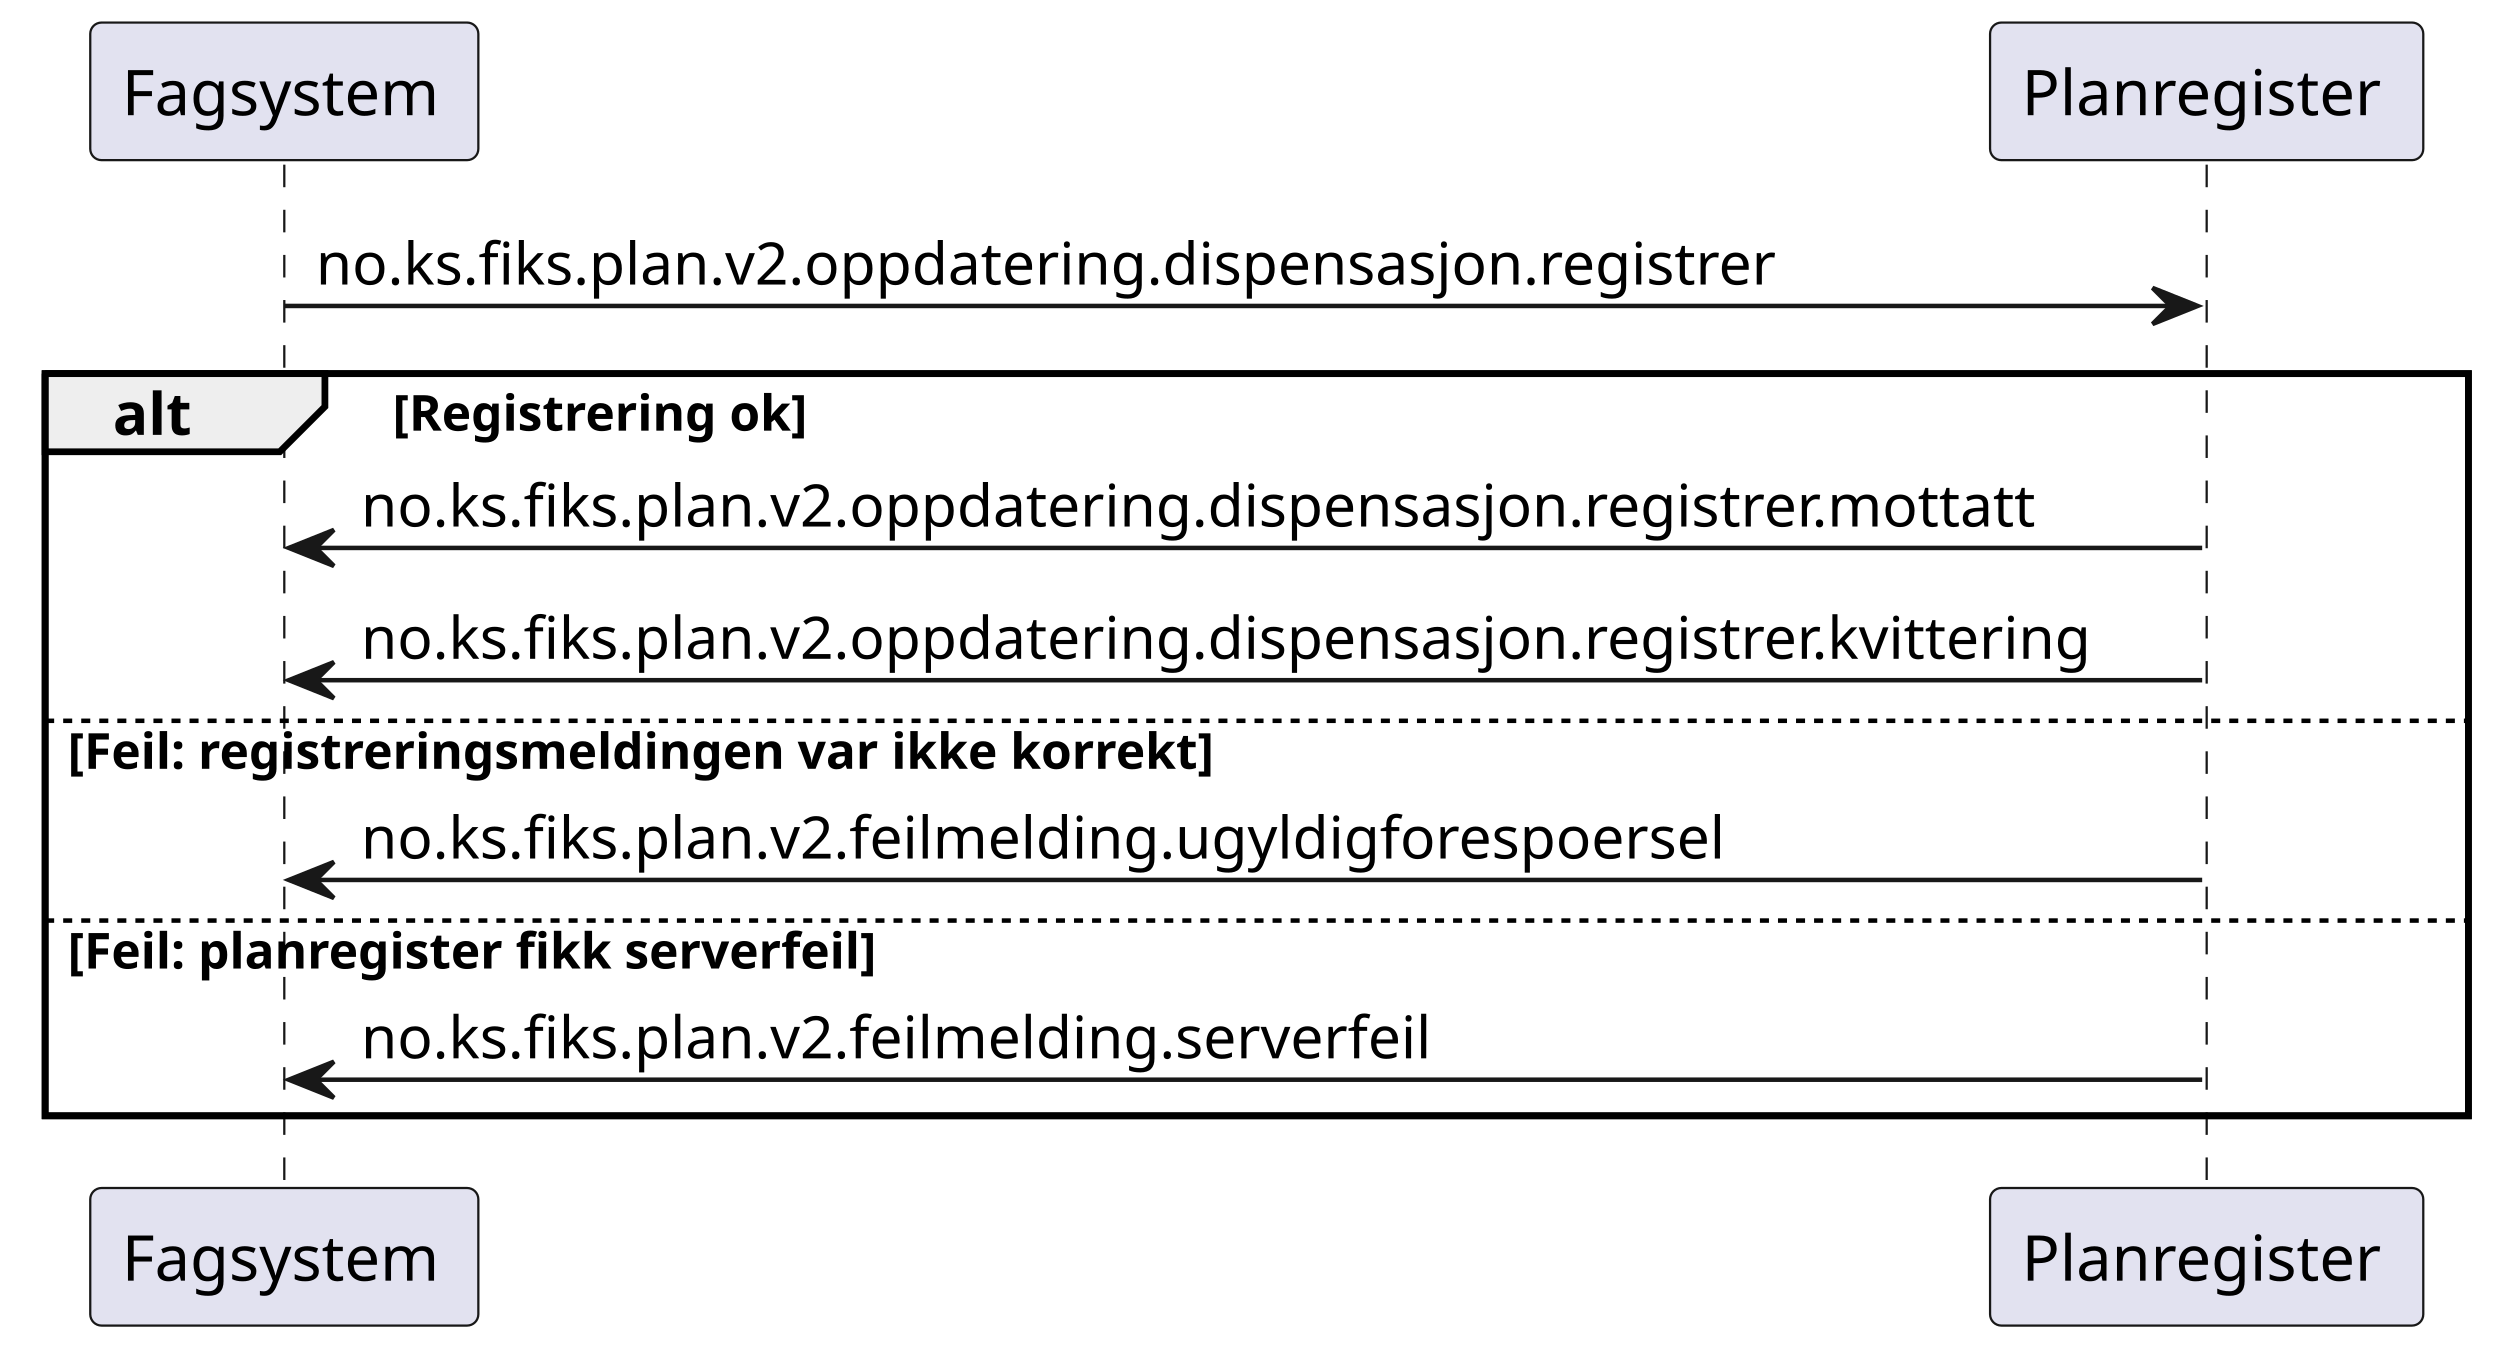
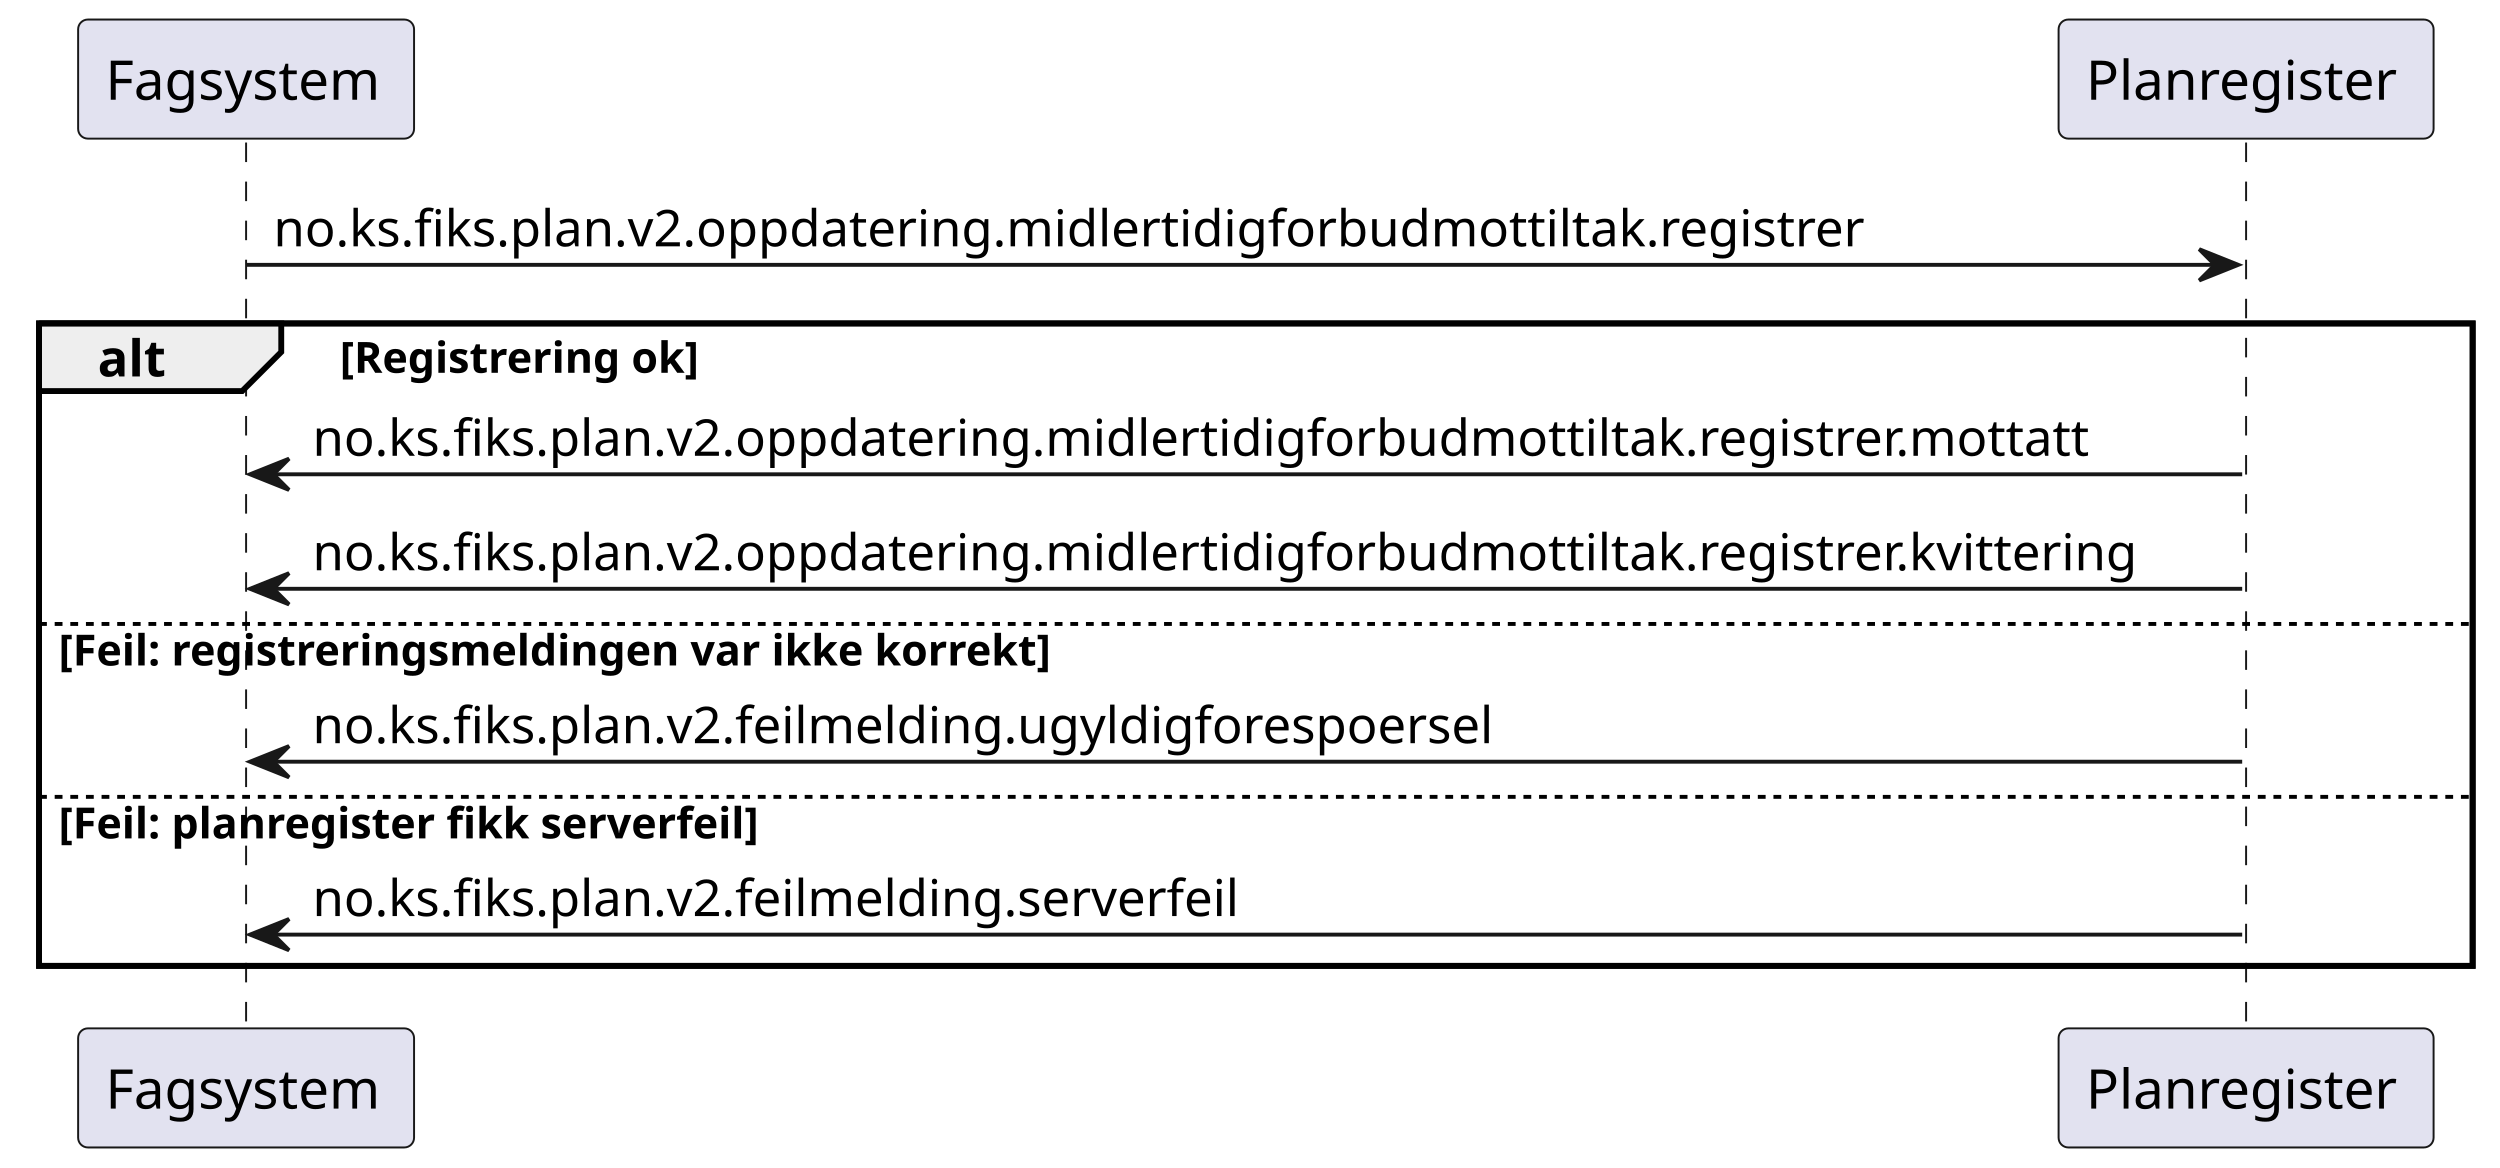
- <svg xmlns="http://www.w3.org/2000/svg" contentStyleType="text/css" height="299px" preserveAspectRatio="none" style="width:554px;height:299px;background:#FFFFFF;" version="1.1" viewBox="0 0 554 299" width="554px" zoomAndPan="magnify">
+ <svg xmlns="http://www.w3.org/2000/svg" contentStyleType="text/css" height="299px" preserveAspectRatio="none" style="width:640px;height:299px;background:#FFFFFF;" version="1.1" viewBox="0 0 640 299" width="640px" zoomAndPan="magnify">
  <defs />
  <g>
-     <rect fill="none" height="164.463" style="stroke:#000000;stroke-width:1.5;" width="537" x="10" y="82.799" />
+     <rect fill="none" height="164.463" style="stroke:#000000;stroke-width:1.5;" width="623" x="10" y="82.799" />
    <line style="stroke:#181818;stroke-width:0.5;stroke-dasharray:5.0,5.0;" x1="63" x2="63" y1="36.488" y2="264.262" />
-     <line style="stroke:#181818;stroke-width:0.5;stroke-dasharray:5.0,5.0;" x1="489" x2="489" y1="36.488" y2="264.262" />
+     <line style="stroke:#181818;stroke-width:0.5;stroke-dasharray:5.0,5.0;" x1="575" x2="575" y1="36.488" y2="264.262" />
    <rect fill="#E2E2F0" height="30.488" rx="2.5" ry="2.5" style="stroke:#181818;stroke-width:0.5;" width="86" x="20" y="5" />
    <text fill="#000000" font-family="sans-serif" font-size="14" lengthAdjust="spacing" textLength="72" x="27" y="25.535">Fagsystem</text>
    <rect fill="#E2E2F0" height="30.488" rx="2.5" ry="2.5" style="stroke:#181818;stroke-width:0.5;" width="86" x="20" y="263.262" />
    <text fill="#000000" font-family="sans-serif" font-size="14" lengthAdjust="spacing" textLength="72" x="27" y="283.797">Fagsystem</text>
-     <rect fill="#E2E2F0" height="30.488" rx="2.5" ry="2.5" style="stroke:#181818;stroke-width:0.5;" width="96" x="441" y="5" />
-     <text fill="#000000" font-family="sans-serif" font-size="14" lengthAdjust="spacing" textLength="82" x="448" y="25.535">Planregister</text>
-     <rect fill="#E2E2F0" height="30.488" rx="2.5" ry="2.5" style="stroke:#181818;stroke-width:0.5;" width="96" x="441" y="263.262" />
-     <text fill="#000000" font-family="sans-serif" font-size="14" lengthAdjust="spacing" textLength="82" x="448" y="283.797">Planregister</text>
-     <polygon fill="#181818" points="477,63.799,487,67.799,477,71.799,481,67.799" style="stroke:#181818;stroke-width:1.0;" />
-     <line style="stroke:#181818;stroke-width:1.0;" x1="63" x2="483" y1="67.799" y2="67.799" />
-     <text fill="#000000" font-family="sans-serif" font-size="13" lengthAdjust="spacing" textLength="337" x="70" y="63.057">no.ks.fiks.plan.v2.oppdatering.dispensasjon.registrer</text>
+     <rect fill="#E2E2F0" height="30.488" rx="2.5" ry="2.5" style="stroke:#181818;stroke-width:0.5;" width="96" x="527" y="5" />
+     <text fill="#000000" font-family="sans-serif" font-size="14" lengthAdjust="spacing" textLength="82" x="534" y="25.535">Planregister</text>
+     <rect fill="#E2E2F0" height="30.488" rx="2.5" ry="2.5" style="stroke:#181818;stroke-width:0.5;" width="96" x="527" y="263.262" />
+     <text fill="#000000" font-family="sans-serif" font-size="14" lengthAdjust="spacing" textLength="82" x="534" y="283.797">Planregister</text>
+     <polygon fill="#181818" points="563,63.799,573,67.799,563,71.799,567,67.799" style="stroke:#181818;stroke-width:1.0;" />
+     <line style="stroke:#181818;stroke-width:1.0;" x1="63" x2="569" y1="67.799" y2="67.799" />
+     <text fill="#000000" font-family="sans-serif" font-size="13" lengthAdjust="spacing" textLength="423" x="70" y="63.057">no.ks.fiks.plan.v2.oppdatering.midlertidigforbudmottiltak.registrer</text>
    <path d="M10,82.799 L72,82.799 L72,90.109 L62,100.109 L10,100.109 L10,82.799 " fill="#EEEEEE" style="stroke:#000000;stroke-width:1.5;" />
-     <rect fill="none" height="164.463" style="stroke:#000000;stroke-width:1.5;" width="537" x="10" y="82.799" />
+     <rect fill="none" height="164.463" style="stroke:#000000;stroke-width:1.5;" width="623" x="10" y="82.799" />
    <text fill="#000000" font-family="sans-serif" font-size="13" font-weight="bold" lengthAdjust="spacing" textLength="17" x="25" y="96.367">alt</text>
    <text fill="#000000" font-family="sans-serif" font-size="11" font-weight="bold" lengthAdjust="spacing" textLength="95" x="87" y="95.434">[Registrering ok]</text>
    <polygon fill="#181818" points="74,117.42,64,121.42,74,125.42,70,121.42" style="stroke:#181818;stroke-width:1.0;" />
-     <line style="stroke:#181818;stroke-width:1.0;" x1="68" x2="488" y1="121.42" y2="121.42" />
-     <text fill="#000000" font-family="sans-serif" font-size="13" lengthAdjust="spacing" textLength="388" x="80" y="116.678">no.ks.fiks.plan.v2.oppdatering.dispensasjon.registrer.mottatt</text>
+     <line style="stroke:#181818;stroke-width:1.0;" x1="68" x2="574" y1="121.42" y2="121.42" />
+     <text fill="#000000" font-family="sans-serif" font-size="13" lengthAdjust="spacing" textLength="474" x="80" y="116.678">no.ks.fiks.plan.v2.oppdatering.midlertidigforbudmottiltak.registrer.mottatt</text>
    <polygon fill="#181818" points="74,146.731,64,150.731,74,154.731,70,150.731" style="stroke:#181818;stroke-width:1.0;" />
-     <line style="stroke:#181818;stroke-width:1.0;" x1="68" x2="488" y1="150.731" y2="150.731" />
-     <text fill="#000000" font-family="sans-serif" font-size="13" lengthAdjust="spacing" textLength="402" x="80" y="145.988">no.ks.fiks.plan.v2.oppdatering.dispensasjon.registrer.kvittering</text>
-     <line style="stroke:#000000;stroke-width:1.0;stroke-dasharray:2.0,2.0;" x1="10" x2="547" y1="159.731" y2="159.731" />
+     <line style="stroke:#181818;stroke-width:1.0;" x1="68" x2="574" y1="150.731" y2="150.731" />
+     <text fill="#000000" font-family="sans-serif" font-size="13" lengthAdjust="spacing" textLength="488" x="80" y="145.988">no.ks.fiks.plan.v2.oppdatering.midlertidigforbudmottiltak.registrer.kvittering</text>
+     <line style="stroke:#000000;stroke-width:1.0;stroke-dasharray:2.0,2.0;" x1="10" x2="633" y1="159.731" y2="159.731" />
    <text fill="#000000" font-family="sans-serif" font-size="11" font-weight="bold" lengthAdjust="spacing" textLength="261" x="15" y="170.365">[Feil: registreringsmeldingen var ikke korrekt]</text>
    <polygon fill="#181818" points="74,190.996,64,194.996,74,198.996,70,194.996" style="stroke:#181818;stroke-width:1.0;" />
-     <line style="stroke:#181818;stroke-width:1.0;" x1="68" x2="488" y1="194.996" y2="194.996" />
+     <line style="stroke:#181818;stroke-width:1.0;" x1="68" x2="574" y1="194.996" y2="194.996" />
    <text fill="#000000" font-family="sans-serif" font-size="13" lengthAdjust="spacing" textLength="317" x="80" y="190.254">no.ks.fiks.plan.v2.feilmelding.ugyldigforespoersel</text>
-     <line style="stroke:#000000;stroke-width:1.0;stroke-dasharray:2.0,2.0;" x1="10" x2="547" y1="203.996" y2="203.996" />
+     <line style="stroke:#000000;stroke-width:1.0;stroke-dasharray:2.0,2.0;" x1="10" x2="633" y1="203.996" y2="203.996" />
    <text fill="#000000" font-family="sans-serif" font-size="11" font-weight="bold" lengthAdjust="spacing" textLength="187" x="15" y="214.631">[Feil: planregister fikk serverfeil]</text>
    <polygon fill="#181818" points="74,235.262,64,239.262,74,243.262,70,239.262" style="stroke:#181818;stroke-width:1.0;" />
-     <line style="stroke:#181818;stroke-width:1.0;" x1="68" x2="488" y1="239.262" y2="239.262" />
+     <line style="stroke:#181818;stroke-width:1.0;" x1="68" x2="574" y1="239.262" y2="239.262" />
    <text fill="#000000" font-family="sans-serif" font-size="13" lengthAdjust="spacing" textLength="250" x="80" y="234.519">no.ks.fiks.plan.v2.feilmelding.serverfeil</text>
  </g>
</svg>
